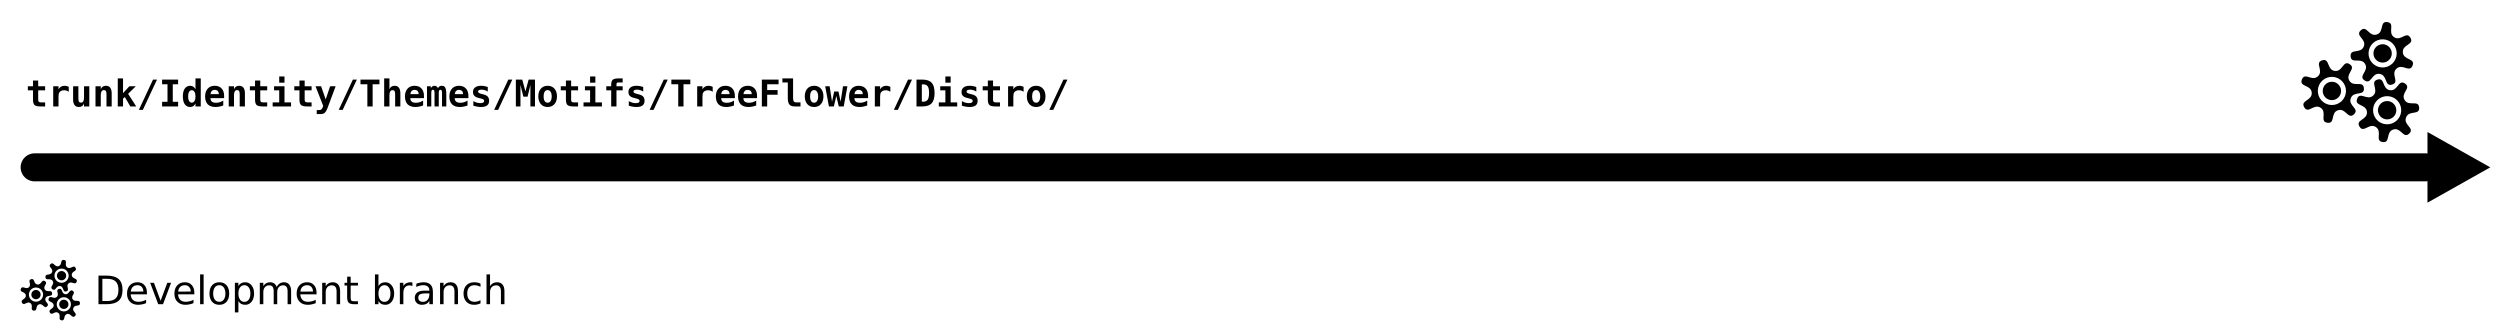
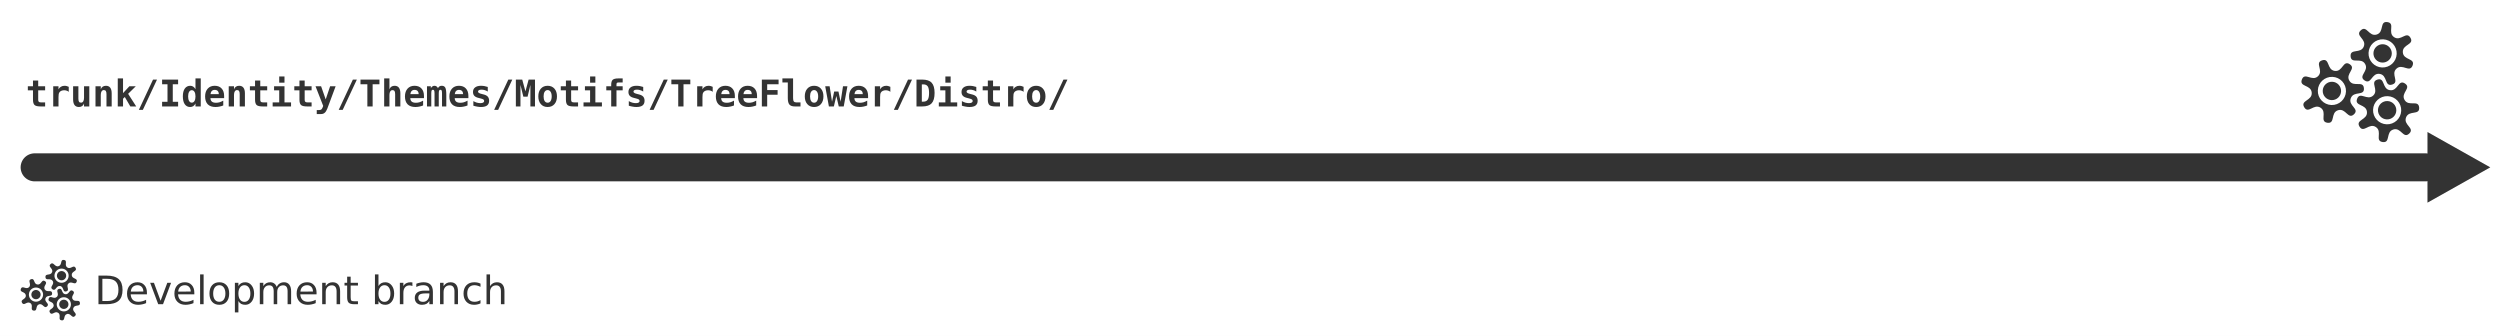
<svg xmlns="http://www.w3.org/2000/svg" xmlns:xlink="http://www.w3.org/1999/xlink" width="636.912" height="85.575" id="svg2" version="1.0">
-   <defs id="defs4">
-     <linearGradient id="linearGradient5097">
-       <stop style="stop-color:#ffffff;stop-opacity:1;" offset="0" id="stop5099" />
-       <stop style="stop-color:#ffffff;stop-opacity:0;" offset="1" id="stop5101" />
-     </linearGradient>
-     <radialGradient xlink:href="#linearGradient5097" id="radialGradient5113" cx="80.359" cy="613.362" fx="80.359" fy="613.362" r="324.67" gradientTransform="matrix(1.044002,0,0,0.4543958,10.79415,328.391)" gradientUnits="userSpaceOnUse" />
-   </defs>
+   <defs id="defs4" />
  <g id="layer1" transform="translate(227.2667,-488.8732)">
    <rect style="opacity:1;fill:#ffffff;fill-opacity:1;stroke:none;stroke-width:1.379;stroke-linecap:round;stroke-linejoin:round;stroke-miterlimit:4;stroke-dasharray:none;stroke-dashoffset:0;stroke-opacity:1" id="CENTOSARTWORK" width="636.912" height="85.575" x="-227.267" y="488.873" />
    <g id="g3391" transform="matrix(1.99486,0,0,1.99486,-288.3265,-572.973)">
-       <rect ry="0.88" rx="0.88" y="454.811" x="31.32" height="7.57" width="12.248" id="rect3379" style="opacity:1;fill:#000000;fill-opacity:1;stroke:none;stroke-width:30;stroke-linecap:round;stroke-linejoin:miter;stroke-miterlimit:4;stroke-dasharray:none;stroke-dashoffset:0;stroke-opacity:1" />
-       <path transform="matrix(0.1268335,0,0,0.1268335,32.29058,396.4382)" d="M 71.701,464.413 A 31.07,31.07 0 1 1 9.56,464.413 A 31.07,31.07 0 1 1 71.701,464.413 z" id="path3381" style="opacity:1;fill:none;fill-opacity:1;stroke:#000000;stroke-width:14.03;stroke-linecap:round;stroke-linejoin:miter;stroke-miterlimit:4;stroke-dasharray:none;stroke-dashoffset:0;stroke-opacity:1" />
+       <rect ry="0.88" rx="0.88" y="454.811" x="31.32" height="7.57" width="12.248" id="rect3379" style="opacity:1;fill:#333333;fill-opacity:1;stroke:none;stroke-width:30;stroke-linecap:round;stroke-linejoin:miter;stroke-miterlimit:4;stroke-dasharray:none;stroke-dashoffset:0;stroke-opacity:1" />
+       <path transform="matrix(0.1268335,0,0,0.1268335,32.29058,396.4382)" d="M 71.701,464.413 A 31.07,31.07 0 1 1 9.56,464.413 A 31.07,31.07 0 1 1 71.701,464.413 z" id="path3381" style="opacity:1;fill:none;fill-opacity:1;stroke:#333333;stroke-width:14.03;stroke-linecap:round;stroke-linejoin:miter;stroke-miterlimit:4;stroke-dasharray:none;stroke-dashoffset:0;stroke-opacity:1" />
      <g transform="matrix(1.053512,0,0,1.053512,-2.003688,-26.18033)" id="g3387">
        <path style="opacity:1;fill:#ffffff;fill-opacity:1;stroke:none;stroke-width:2;stroke-linecap:round;stroke-linejoin:miter;stroke-miterlimit:4;stroke-dasharray:none;stroke-dashoffset:0;stroke-opacity:1" id="path3383" d="M 39.152,458.605 A 1.972,1.972 0 1 1 35.209,458.605 A 1.972,1.972 0 1 1 39.152,458.605 z" transform="matrix(0.4895582,0,0,0.4949237,19.24201,232.8131)" />
        <path transform="matrix(0.3109868,0,0,0.4949237,25.88134,233.5437)" d="M 39.152,458.605 A 1.972,1.972 0 1 1 35.209,458.605 A 1.972,1.972 0 1 1 39.152,458.605 z" id="path3385" style="opacity:1;fill:#ffffff;fill-opacity:1;stroke:none;stroke-width:2;stroke-linecap:round;stroke-linejoin:miter;stroke-miterlimit:4;stroke-dasharray:none;stroke-dashoffset:0;stroke-opacity:1" />
      </g>
      <path id="path3593" d="M 32.73,456.777 L 31.604,456.777" style="fill:none;fill-rule:evenodd;stroke:#ffffff;stroke-width:0.568;stroke-linecap:round;stroke-linejoin:miter;stroke-miterlimit:4;stroke-dasharray:none;stroke-opacity:1" />
      <path style="fill:none;fill-rule:evenodd;stroke:#ffffff;stroke-width:0.568;stroke-linecap:round;stroke-linejoin:miter;stroke-miterlimit:4;stroke-dasharray:none;stroke-opacity:1" d="M 32.73,460.881 L 31.604,460.881" id="path3595" />
      <path id="path3597" d="M 32.73,458.829 L 31.604,458.829" style="fill:none;fill-rule:evenodd;stroke:#ffffff;stroke-width:0.568;stroke-linecap:round;stroke-linejoin:miter;stroke-miterlimit:4;stroke-dasharray:none;stroke-opacity:1" />
      <use x="0" y="0" xlink:href="#path3593" id="use3599" transform="translate(10.5533,0)" width="744.094" height="1052.362" />
      <use x="0" y="0" xlink:href="#path3595" id="use3601" transform="translate(10.5533,0)" width="744.094" height="1052.362" />
      <use x="0" y="0" xlink:href="#path3597" id="use3603" transform="translate(10.5533,0)" width="744.094" height="1052.362" />
    </g>
-     <g id="g3464" transform="matrix(1.748687,7.0246696e-2,-7.0246696e-2,1.748687,-196.3429,-352.5242)" style="fill:#000000">
-       <g id="g3448" transform="translate(1.011923,0.8513383)" style="fill:#000000">
-         <path style="fill:#000000;fill-opacity:1;stroke:none;stroke-width:2;stroke-linecap:round;stroke-linejoin:miter;stroke-miterlimit:4;stroke-dasharray:none;stroke-dashoffset:0;stroke-opacity:1" id="path3398" d="M -63.899,485.465 C -69.086,491.084 -59.634,497.68 -66.745,500.493 C -73.857,503.305 -71.472,492.028 -79.1,491.476 C -86.727,490.924 -85.991,502.427 -92.623,498.62 C -99.256,494.814 -88.952,489.647 -93.277,483.34 C -97.601,477.032 -106.135,484.78 -107.294,477.221 C -108.454,469.662 -97.99,474.496 -95.754,467.183 C -93.519,459.869 -104.898,458.028 -99.711,452.408 C -94.524,446.789 -91.779,457.984 -84.667,455.172 C -77.556,452.359 -83.211,442.315 -75.583,442.867 C -67.956,443.419 -74.997,452.545 -68.364,456.351 C -61.732,460.158 -57.404,449.474 -53.08,455.782 C -48.756,462.089 -60.281,462.274 -59.122,469.833 C -57.962,477.392 -46.912,474.114 -49.147,481.428 C -51.382,488.741 -58.712,479.846 -63.899,485.465 z" transform="matrix(0.1945715,0.1005164,-0.1005164,0.1945715,97.41442,311.9093)" />
-         <path style="fill:#000000;fill-opacity:1;stroke:#ffffff;stroke-width:1.512;stroke-linecap:round;stroke-linejoin:miter;stroke-miterlimit:4;stroke-dasharray:none;stroke-dashoffset:0;stroke-opacity:1" id="path3400" d="M 82.058,454.455 A 3.585,3.585 0 1 1 74.888,454.455 A 3.585,3.585 0 1 1 82.058,454.455 z" transform="matrix(0.6612406,0,0,0.6612406,-17.11405,95.56287)" />
+     <g id="g3464" transform="matrix(1.748687,7.0246696e-2,-7.0246696e-2,1.748687,-196.3429,-352.5242)" style="fill:#333333">
+       <g id="g3448" transform="translate(1.011923,0.8513383)" style="fill:#333333">
+         <path style="fill:#333333;fill-opacity:1;stroke:none;stroke-width:2;stroke-linecap:round;stroke-linejoin:miter;stroke-miterlimit:4;stroke-dasharray:none;stroke-dashoffset:0;stroke-opacity:1" id="path3398" d="M -63.899,485.465 C -69.086,491.084 -59.634,497.68 -66.745,500.493 C -73.857,503.305 -71.472,492.028 -79.1,491.476 C -86.727,490.924 -85.991,502.427 -92.623,498.62 C -99.256,494.814 -88.952,489.647 -93.277,483.34 C -97.601,477.032 -106.135,484.78 -107.294,477.221 C -108.454,469.662 -97.99,474.496 -95.754,467.183 C -93.519,459.869 -104.898,458.028 -99.711,452.408 C -94.524,446.789 -91.779,457.984 -84.667,455.172 C -77.556,452.359 -83.211,442.315 -75.583,442.867 C -67.956,443.419 -74.997,452.545 -68.364,456.351 C -61.732,460.158 -57.404,449.474 -53.08,455.782 C -48.756,462.089 -60.281,462.274 -59.122,469.833 C -57.962,477.392 -46.912,474.114 -49.147,481.428 C -51.382,488.741 -58.712,479.846 -63.899,485.465 z" transform="matrix(0.1945715,0.1005164,-0.1005164,0.1945715,97.41442,311.9093)" />
+         <path style="fill:#333333;fill-opacity:1;stroke:#ffffff;stroke-width:1.512;stroke-linecap:round;stroke-linejoin:miter;stroke-miterlimit:4;stroke-dasharray:none;stroke-dashoffset:0;stroke-opacity:1" id="path3400" d="M 82.058,454.455 A 3.585,3.585 0 1 1 74.888,454.455 A 3.585,3.585 0 1 1 82.058,454.455 z" transform="matrix(0.6612406,0,0,0.6612406,-17.11405,95.56287)" />
      </g>
-       <g transform="translate(12.4176,4.32646)" id="g3511" style="fill:#000000">
-         <path transform="matrix(0.1945715,0.1005164,-0.1005164,0.1945715,97.41442,311.9093)" d="M -63.899,485.465 C -69.086,491.084 -59.634,497.68 -66.745,500.493 C -73.857,503.305 -71.472,492.028 -79.1,491.476 C -86.727,490.924 -85.991,502.427 -92.623,498.62 C -99.256,494.814 -88.952,489.647 -93.277,483.34 C -97.601,477.032 -106.135,484.78 -107.294,477.221 C -108.454,469.662 -97.99,474.496 -95.754,467.183 C -93.519,459.869 -104.898,458.028 -99.711,452.408 C -94.524,446.789 -91.779,457.984 -84.667,455.172 C -77.556,452.359 -83.211,442.315 -75.583,442.867 C -67.956,443.419 -74.997,452.545 -68.364,456.351 C -61.732,460.158 -57.404,449.474 -53.08,455.782 C -48.756,462.089 -60.281,462.274 -59.122,469.833 C -57.962,477.392 -46.912,474.114 -49.147,481.428 C -51.382,488.741 -58.712,479.846 -63.899,485.465 z" id="path3513" style="fill:#000000;fill-opacity:1;stroke:none;stroke-width:2;stroke-linecap:round;stroke-linejoin:miter;stroke-miterlimit:4;stroke-dasharray:none;stroke-dashoffset:0;stroke-opacity:1" />
-         <path transform="matrix(0.6612406,0,0,0.6612406,-17.11405,95.56287)" d="M 82.058,454.455 A 3.585,3.585 0 1 1 74.888,454.455 A 3.585,3.585 0 1 1 82.058,454.455 z" id="path3515" style="fill:#000000;fill-opacity:1;stroke:#ffffff;stroke-width:1.512;stroke-linecap:round;stroke-linejoin:miter;stroke-miterlimit:4;stroke-dasharray:none;stroke-dashoffset:0;stroke-opacity:1" />
+       <g transform="translate(12.4176,4.32646)" id="g3511" style="fill:#333333">
+         <path transform="matrix(0.1945715,0.1005164,-0.1005164,0.1945715,97.41442,311.9093)" d="M -63.899,485.465 C -69.086,491.084 -59.634,497.68 -66.745,500.493 C -73.857,503.305 -71.472,492.028 -79.1,491.476 C -86.727,490.924 -85.991,502.427 -92.623,498.62 C -99.256,494.814 -88.952,489.647 -93.277,483.34 C -97.601,477.032 -106.135,484.78 -107.294,477.221 C -108.454,469.662 -97.99,474.496 -95.754,467.183 C -93.519,459.869 -104.898,458.028 -99.711,452.408 C -94.524,446.789 -91.779,457.984 -84.667,455.172 C -77.556,452.359 -83.211,442.315 -75.583,442.867 C -67.956,443.419 -74.997,452.545 -68.364,456.351 C -61.732,460.158 -57.404,449.474 -53.08,455.782 C -48.756,462.089 -60.281,462.274 -59.122,469.833 C -57.962,477.392 -46.912,474.114 -49.147,481.428 C -51.382,488.741 -58.712,479.846 -63.899,485.465 z" id="path3513" style="fill:#333333;fill-opacity:1;stroke:none;stroke-width:2;stroke-linecap:round;stroke-linejoin:miter;stroke-miterlimit:4;stroke-dasharray:none;stroke-dashoffset:0;stroke-opacity:1" />
+         <path transform="matrix(0.6612406,0,0,0.6612406,-17.11405,95.56287)" d="M 82.058,454.455 A 3.585,3.585 0 1 1 74.888,454.455 A 3.585,3.585 0 1 1 82.058,454.455 z" id="path3515" style="fill:#333333;fill-opacity:1;stroke:#ffffff;stroke-width:1.512;stroke-linecap:round;stroke-linejoin:miter;stroke-miterlimit:4;stroke-dasharray:none;stroke-dashoffset:0;stroke-opacity:1" />
      </g>
-       <g id="g3517" transform="translate(11.03246,-7.207829)" style="fill:#000000">
-         <path style="fill:#000000;fill-opacity:1;stroke:none;stroke-width:2;stroke-linecap:round;stroke-linejoin:miter;stroke-miterlimit:4;stroke-dasharray:none;stroke-dashoffset:0;stroke-opacity:1" id="path3519" d="M -63.899,485.465 C -69.086,491.084 -59.634,497.68 -66.745,500.493 C -73.857,503.305 -71.472,492.028 -79.1,491.476 C -86.727,490.924 -85.991,502.427 -92.623,498.62 C -99.256,494.814 -88.952,489.647 -93.277,483.34 C -97.601,477.032 -106.135,484.78 -107.294,477.221 C -108.454,469.662 -97.99,474.496 -95.754,467.183 C -93.519,459.869 -104.898,458.028 -99.711,452.408 C -94.524,446.789 -91.779,457.984 -84.667,455.172 C -77.556,452.359 -83.211,442.315 -75.583,442.867 C -67.956,443.419 -74.997,452.545 -68.364,456.351 C -61.732,460.158 -57.404,449.474 -53.08,455.782 C -48.756,462.089 -60.281,462.274 -59.122,469.833 C -57.962,477.392 -46.912,474.114 -49.147,481.428 C -51.382,488.741 -58.712,479.846 -63.899,485.465 z" transform="matrix(0.218856,7.9782205e-3,-7.9782205e-3,0.218856,55.57059,293.3309)" />
-         <path style="fill:#000000;fill-opacity:1;stroke:#ffffff;stroke-width:1.512;stroke-linecap:round;stroke-linejoin:miter;stroke-miterlimit:4;stroke-dasharray:none;stroke-dashoffset:0;stroke-opacity:1" id="path3521" d="M 82.058,454.455 A 3.585,3.585 0 1 1 74.888,454.455 A 3.585,3.585 0 1 1 82.058,454.455 z" transform="matrix(0.6612406,0,0,0.6612406,-17.11405,95.56287)" />
+       <g id="g3517" transform="translate(11.03246,-7.207829)" style="fill:#333333">
+         <path style="fill:#333333;fill-opacity:1;stroke:none;stroke-width:2;stroke-linecap:round;stroke-linejoin:miter;stroke-miterlimit:4;stroke-dasharray:none;stroke-dashoffset:0;stroke-opacity:1" id="path3519" d="M -63.899,485.465 C -69.086,491.084 -59.634,497.68 -66.745,500.493 C -73.857,503.305 -71.472,492.028 -79.1,491.476 C -86.727,490.924 -85.991,502.427 -92.623,498.62 C -99.256,494.814 -88.952,489.647 -93.277,483.34 C -97.601,477.032 -106.135,484.78 -107.294,477.221 C -108.454,469.662 -97.99,474.496 -95.754,467.183 C -93.519,459.869 -104.898,458.028 -99.711,452.408 C -94.524,446.789 -91.779,457.984 -84.667,455.172 C -77.556,452.359 -83.211,442.315 -75.583,442.867 C -67.956,443.419 -74.997,452.545 -68.364,456.351 C -61.732,460.158 -57.404,449.474 -53.08,455.782 C -48.756,462.089 -60.281,462.274 -59.122,469.833 C -57.962,477.392 -46.912,474.114 -49.147,481.428 C -51.382,488.741 -58.712,479.846 -63.899,485.465 z" transform="matrix(0.218856,7.9782205e-3,-7.9782205e-3,0.218856,55.57059,293.3309)" />
+         <path style="fill:#333333;fill-opacity:1;stroke:#ffffff;stroke-width:1.512;stroke-linecap:round;stroke-linejoin:miter;stroke-miterlimit:4;stroke-dasharray:none;stroke-dashoffset:0;stroke-opacity:1" id="path3521" d="M 82.058,454.455 A 3.585,3.585 0 1 1 74.888,454.455 A 3.585,3.585 0 1 1 82.058,454.455 z" transform="matrix(0.6612406,0,0,0.6612406,-17.11405,95.56287)" />
      </g>
    </g>
-     <path style="fill:none;fill-rule:evenodd;stroke:#000000;stroke-width:7.139;stroke-linecap:round;stroke-linejoin:miter;stroke-miterlimit:4;stroke-dasharray:none;stroke-opacity:1" d="M -218.442,531.506 L 390.651,531.506" id="path2569" />
-     <text xml:space="preserve" style="font-size:9.396px;font-style:normal;font-variant:normal;font-weight:bold;font-stretch:normal;text-align:start;line-height:100%;writing-mode:lr-tb;text-anchor:start;fill:#000000;fill-opacity:1;stroke:none;stroke-width:1px;stroke-linecap:butt;stroke-linejoin:miter;stroke-opacity:1;font-family:DejaVu LGC Sans Mono;-inkscape-font-specification:DejaVu LGC Sans Mono Bold" x="-220.691" y="515.991" id="text3341">
+     <path style="fill:none;fill-rule:evenodd;stroke:#333333;stroke-width:7.139;stroke-linecap:round;stroke-linejoin:miter;stroke-miterlimit:4;stroke-dasharray:none;stroke-opacity:1" d="M -218.442,531.506 L 390.651,531.506" id="path2569" />
+     <text xml:space="preserve" style="font-size:9.396px;font-style:normal;font-variant:normal;font-weight:bold;font-stretch:normal;text-align:start;line-height:100%;writing-mode:lr-tb;text-anchor:start;fill:#333333;fill-opacity:1;stroke:none;stroke-width:1px;stroke-linecap:butt;stroke-linejoin:miter;stroke-opacity:1;font-family:DejaVu LGC Sans Mono;-inkscape-font-specification:DejaVu LGC Sans Mono Bold" x="-220.691" y="515.991" id="text3341">
      <tspan id="tspan3343" x="-220.691" y="515.991">trunk/Identity/Themes/Motifs/TreeFlower/Distro/</tspan>
    </text>
-     <path transform="matrix(1.323037,0,0,1.289007,297.2731,-33.54565)" style="fill:#000000;fill-opacity:1;stroke:none;stroke-width:5;stroke-linecap:round;stroke-linejoin:miter;stroke-miterlimit:4;stroke-dashoffset:0;stroke-opacity:1" d="M 70.969,445.344 L 70.969,431.38 L 83.062,438.362 L 70.969,445.344 z" id="path3347" />
+     <path transform="matrix(1.323037,0,0,1.289007,297.2731,-33.54565)" style="fill:#333333;fill-opacity:1;stroke:none;stroke-width:5;stroke-linecap:round;stroke-linejoin:miter;stroke-miterlimit:4;stroke-dashoffset:0;stroke-opacity:1" d="M 70.969,445.344 L 70.969,431.38 L 83.062,438.362 L 70.969,445.344 z" id="path3347" />
    <use x="0" y="0" xlink:href="#g3464" id="use3579" transform="matrix(0.7142857,0,0,0.7142857,482.2792,266.274)" width="744.094" height="1052.362" />
    <g id="g5123" transform="matrix(1.044002,0,0,1.044002,22.31232,-208.1087)">
      <use height="284" width="650" transform="matrix(0.3448498,0,0,0.3448498,-174.5349,620.8434)" id="use5117" xlink:href="#g3464" y="0" x="0" />
-       <text xml:space="preserve" style="font-size:9.579px;font-style:normal;font-variant:normal;font-weight:normal;font-stretch:normal;text-indent:0;text-align:start;text-decoration:none;line-height:125%;letter-spacing:normal;word-spacing:normal;text-transform:none;direction:ltr;block-progression:tb;writing-mode:lr-tb;text-anchor:start;opacity:1;fill:#000000;fill-opacity:1;fill-rule:nonzero;stroke:none;stroke-width:1px;stroke-linecap:butt;stroke-linejoin:miter;marker:none;marker-start:none;marker-mid:none;marker-end:none;stroke-miterlimit:4;stroke-dasharray:none;stroke-dashoffset:0;stroke-opacity:1;visibility:visible;display:inline;overflow:visible;enable-background:accumulate;font-family:DejaVu LGC Sans;-inkscape-font-specification:DejaVu LGC Sans" x="-215.969" y="741.846" id="text5119">
+       <text xml:space="preserve" style="font-size:9.579px;font-style:normal;font-variant:normal;font-weight:normal;font-stretch:normal;text-indent:0;text-align:start;text-decoration:none;line-height:125%;letter-spacing:normal;word-spacing:normal;text-transform:none;direction:ltr;block-progression:tb;writing-mode:lr-tb;text-anchor:start;opacity:1;fill:#333333;fill-opacity:1;fill-rule:nonzero;stroke:none;stroke-width:1px;stroke-linecap:butt;stroke-linejoin:miter;marker:none;marker-start:none;marker-mid:none;marker-end:none;stroke-miterlimit:4;stroke-dasharray:none;stroke-dashoffset:0;stroke-opacity:1;visibility:visible;display:inline;overflow:visible;enable-background:accumulate;font-family:DejaVu LGC Sans;-inkscape-font-specification:DejaVu LGC Sans" x="-215.969" y="741.846" id="text5119">
        <tspan id="tspan5121" x="-215.969" y="741.846">Development branch</tspan>
      </text>
    </g>
  </g>
</svg>
